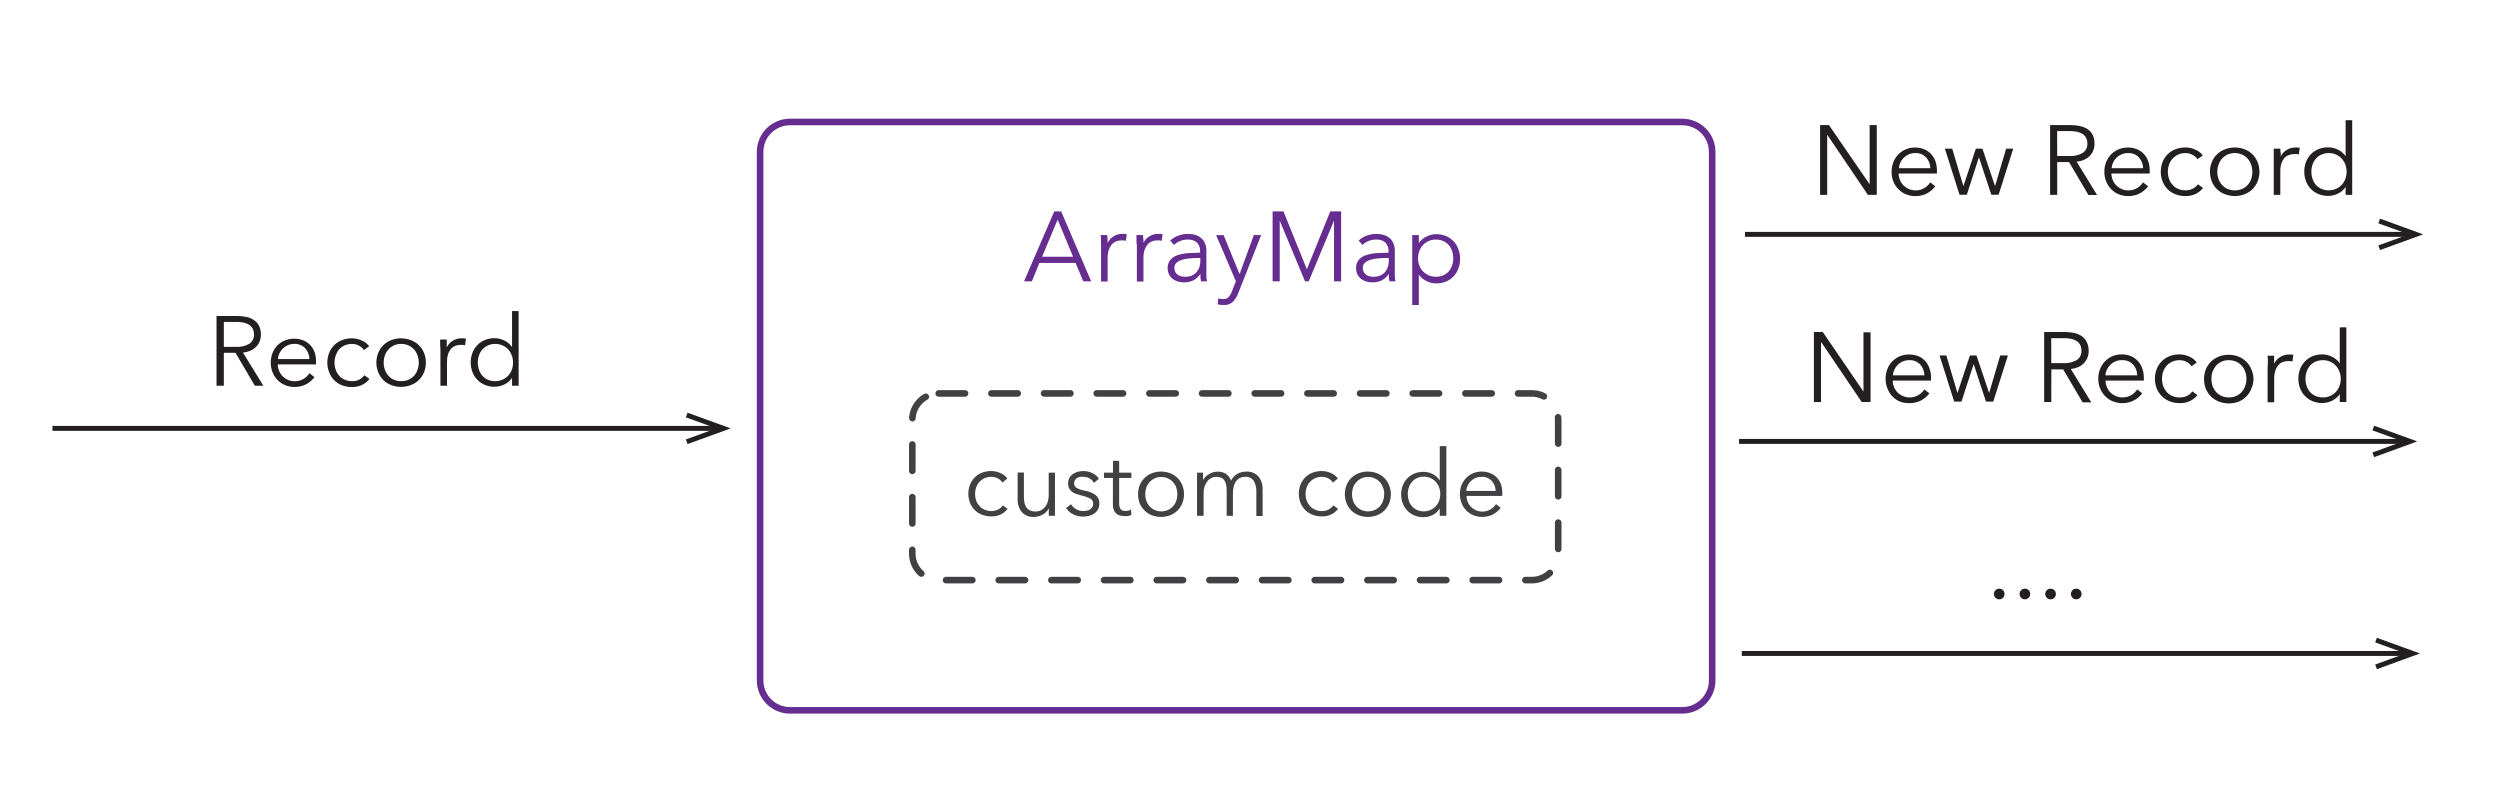
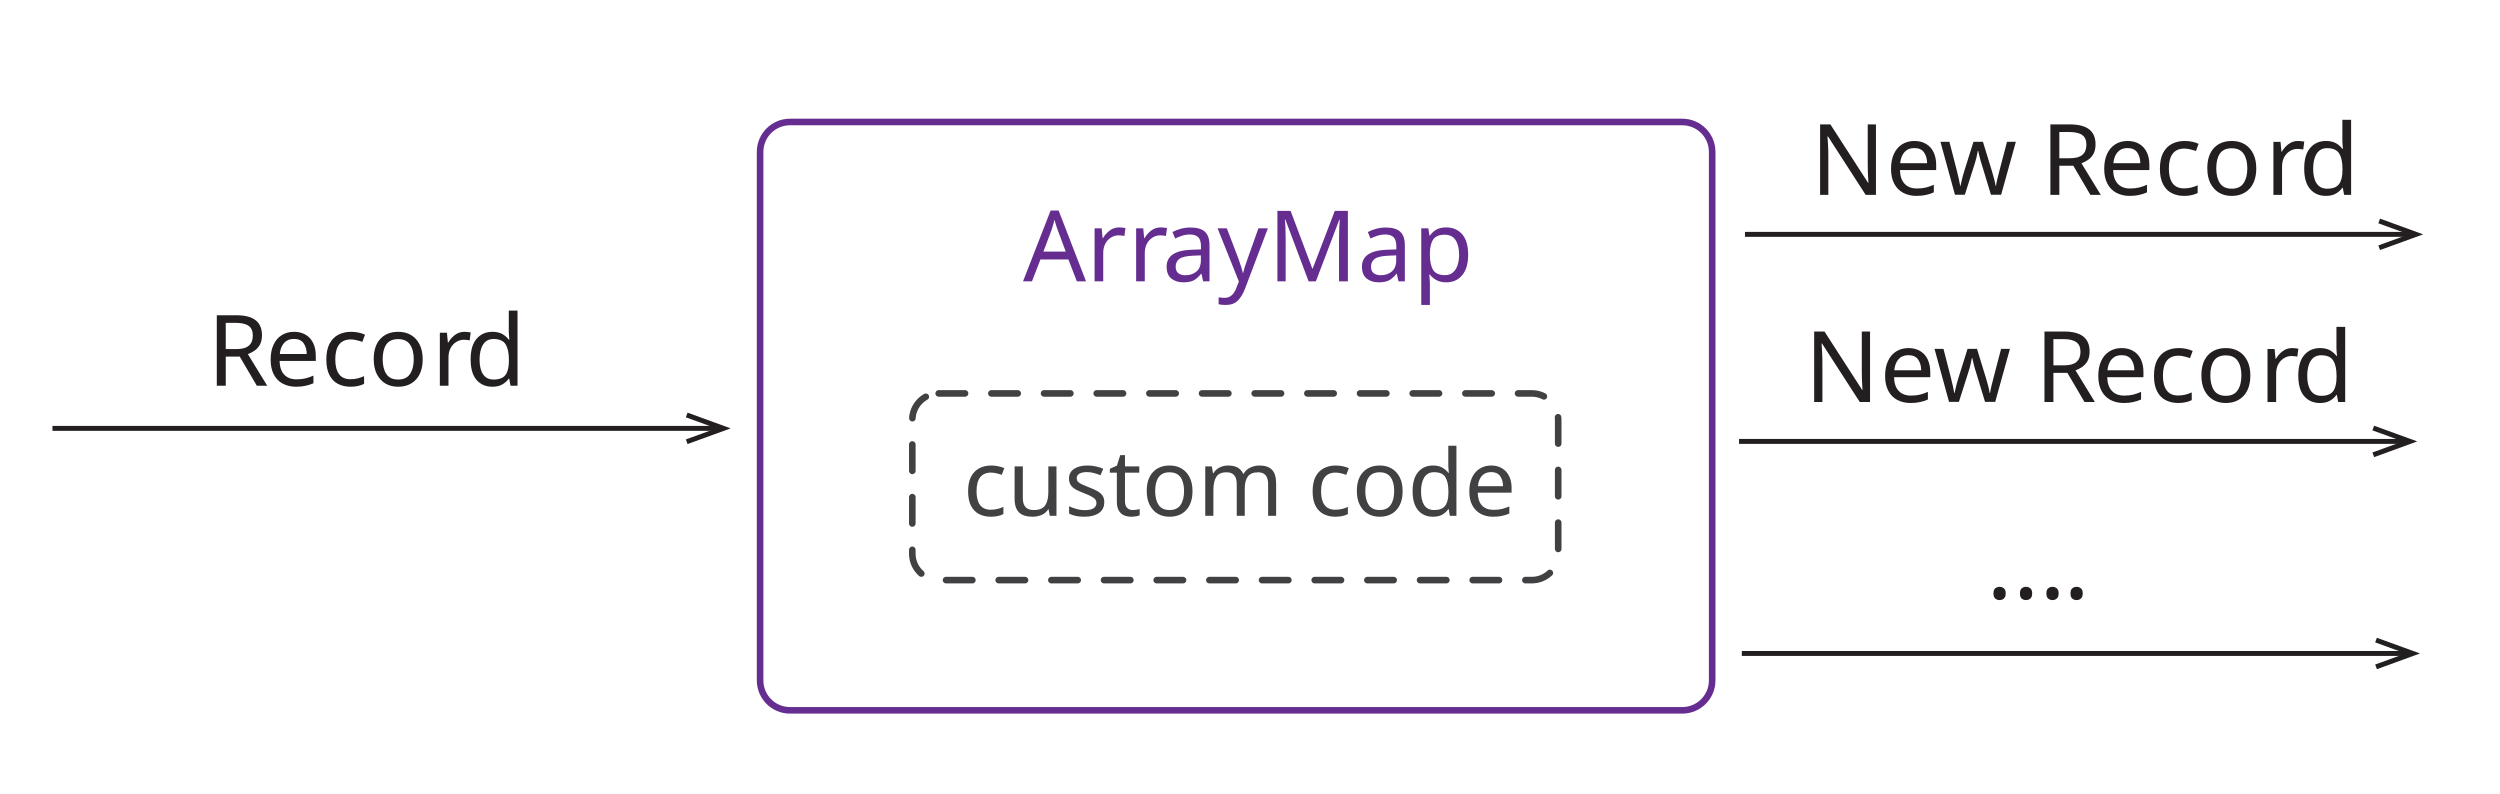
- <svg xmlns="http://www.w3.org/2000/svg" id="Layer_1" data-name="Layer 1" viewBox="0 0 379.75 120.5">
+ <svg xmlns="http://www.w3.org/2000/svg" id="Layer_1" viewBox="0 0 379.75 120.5">
  <defs>
-     <style>.cls-1,.cls-3,.cls-5{fill:none;}.cls-1{stroke:#231f20;stroke-miterlimit:10;stroke-width:0.75px;}.cls-2{fill:#231f20;}.cls-3{stroke:#662d91;}.cls-3,.cls-5{stroke-linecap:round;stroke-linejoin:round;}.cls-4{fill:#662d91;}.cls-5{stroke:#414042;stroke-dasharray:4 4;}.cls-6{fill:#414042;}</style>
+     <style>.cls-1{stroke:#662d91;}.cls-1,.cls-2,.cls-3{fill:none;}.cls-1,.cls-3{stroke-linecap:round;stroke-linejoin:round;}.cls-4{letter-spacing:-.03em;}.cls-5,.cls-6{fill:#231f20;}.cls-7{letter-spacing:-.02em;}.cls-8{letter-spacing:-.01em;}.cls-9{letter-spacing:-.01em;}.cls-2{stroke:#231f20;stroke-miterlimit:10;stroke-width:.75px;}.cls-10{letter-spacing:0em;}.cls-11{fill:#414042;font-size:14px;}.cls-11,.cls-6,.cls-12{font-family:AvenirNext-Regular, 'Avenir Next';}.cls-6,.cls-12{font-size:15px;}.cls-12{fill:#662d91;}.cls-3{stroke:#414042;stroke-dasharray:0 0 4 4;}</style>
  </defs>
-   <line class="cls-1" x1="265.06" y1="35.6" x2="365.96" y2="35.6" />
-   <polygon class="cls-2" points="361.53 37.98 361.27 37.28 365.89 35.6 361.27 33.92 361.53 33.21 368.08 35.6 361.53 37.98" />
-   <rect class="cls-3" x="115.46" y="18.53" width="144.62" height="89.37" rx="4.54" />
-   <path class="cls-4" d="M156.74,42.73h-1.19l4.59-10.62h1.05l4.56,10.62h-1.2l-1.17-2.79h-5.49ZM158.29,39H163l-2.34-5.64Z" />
-   <path class="cls-4" d="M167.24,36.52c0-.3,0-.57-.05-.81h1a5.76,5.76,0,0,1,.05.63c0,.23,0,.42,0,.57h0a2.32,2.32,0,0,1,.9-1,2.4,2.4,0,0,1,1.35-.39l.35,0,.32.06-.14,1-.29-.06a3.07,3.07,0,0,0-.42,0,2.13,2.13,0,0,0-.79.15,1.75,1.75,0,0,0-.65.47,2.71,2.71,0,0,0-.45.83,3.81,3.81,0,0,0-.17,1.2v3.59h-1V37.26C167.25,37.07,167.25,36.82,167.24,36.52Z" />
-   <path class="cls-4" d="M172.63,36.52c0-.3,0-.57,0-.81h1c0,.19,0,.4.05.63s0,.42,0,.57h0a2.29,2.29,0,0,1,.89-1,2.46,2.46,0,0,1,1.36-.39l.35,0,.32.06-.14,1-.3-.06a3,3,0,0,0-.42,0,2.12,2.12,0,0,0-.78.15,1.75,1.75,0,0,0-.65.47,2.71,2.71,0,0,0-.45.83,3.81,3.81,0,0,0-.17,1.2v3.59h-1V37.26C172.65,37.07,172.64,36.82,172.63,36.52Z" />
-   <path class="cls-4" d="M182.29,38.19a1.77,1.77,0,0,0-.48-1.36,2,2,0,0,0-1.39-.44,3,3,0,0,0-1.17.22,2.82,2.82,0,0,0-.92.6l-.57-.67a3.43,3.43,0,0,1,1.15-.72,4.32,4.32,0,0,1,1.61-.29,3.69,3.69,0,0,1,1.07.16,2.61,2.61,0,0,1,.87.47,2.15,2.15,0,0,1,.58.8,2.76,2.76,0,0,1,.21,1.12v3.08q0,.41,0,.84a5.8,5.8,0,0,0,.09.73h-.91c0-.17-.06-.35-.08-.55s0-.4,0-.59h0a3.05,3.05,0,0,1-1.08,1,3.32,3.32,0,0,1-1.47.3,3.51,3.51,0,0,1-.83-.11,2.54,2.54,0,0,1-.78-.37,2.06,2.06,0,0,1-.58-.66,1.91,1.91,0,0,1-.24-1,1.87,1.87,0,0,1,.42-1.29,2.45,2.45,0,0,1,1.1-.71,7,7,0,0,1,1.58-.3c.6,0,1.21-.07,1.85-.07Zm-.3,1q-.63,0-1.26.06a5,5,0,0,0-1.16.21,2.16,2.16,0,0,0-.85.45,1,1,0,0,0-.33.8,1.22,1.22,0,0,0,.15.63,1.07,1.07,0,0,0,.38.41,1.67,1.67,0,0,0,.53.23,3,3,0,0,0,.59.06,2.42,2.42,0,0,0,1-.18,2.19,2.19,0,0,0,.71-.51,2.33,2.33,0,0,0,.43-.75,2.58,2.58,0,0,0,.15-.88v-.53Z" />
-   <path class="cls-4" d="M188.29,41.64h0l2.17-5.93h1.11l-3.49,8.84a3.7,3.7,0,0,1-.81,1.3,1.9,1.9,0,0,1-1.4.48,4.53,4.53,0,0,1-.91-.09l.1-.93a2.36,2.36,0,0,0,.75.12,1,1,0,0,0,.82-.32,2.82,2.82,0,0,0,.53-.92l.57-1.47-3-7h1.14Z" />
-   <path class="cls-4" d="M198.51,40.9h0l3.56-8.79h1.65V42.73h-1.08V33.51h0l-3.84,9.22h-.57l-3.84-9.22h0v9.22h-1.08V32.11h1.65Z" />
-   <path class="cls-4" d="M210.91,38.19a1.77,1.77,0,0,0-.48-1.36,2,2,0,0,0-1.39-.44,3,3,0,0,0-1.17.22,2.67,2.67,0,0,0-.91.6l-.58-.67a3.43,3.43,0,0,1,1.15-.72,4.32,4.32,0,0,1,1.61-.29,3.69,3.69,0,0,1,1.07.16,2.61,2.61,0,0,1,.87.47,2.15,2.15,0,0,1,.58.8,2.76,2.76,0,0,1,.21,1.12v3.08q0,.41,0,.84a4.29,4.29,0,0,0,.1.73h-.92c0-.17-.06-.35-.08-.55s0-.4,0-.59h0a3.05,3.05,0,0,1-1.08,1,3.32,3.32,0,0,1-1.47.3,3.51,3.51,0,0,1-.83-.11,2.54,2.54,0,0,1-.78-.37,2.06,2.06,0,0,1-.58-.66,1.91,1.91,0,0,1-.24-1,1.87,1.87,0,0,1,.42-1.29,2.45,2.45,0,0,1,1.1-.71,7,7,0,0,1,1.58-.3c.6,0,1.21-.07,1.85-.07Zm-.3,1q-.63,0-1.26.06a5,5,0,0,0-1.16.21,2.16,2.16,0,0,0-.85.45,1,1,0,0,0-.33.8,1.22,1.22,0,0,0,.15.63,1.07,1.07,0,0,0,.38.41,1.67,1.67,0,0,0,.53.23,3,3,0,0,0,.59.06,2.42,2.42,0,0,0,1-.18,2.19,2.19,0,0,0,.71-.51,2.33,2.33,0,0,0,.43-.75,2.58,2.58,0,0,0,.15-.88v-.53Z" />
-   <path class="cls-4" d="M215.52,46.33h-1V35.71h1v1.22h0a2.74,2.74,0,0,1,1.17-1,3.25,3.25,0,0,1,1.47-.36,3.82,3.82,0,0,1,1.5.29,3.37,3.37,0,0,1,1.87,2,3.85,3.85,0,0,1,.26,1.45,3.9,3.9,0,0,1-.26,1.46,3.37,3.37,0,0,1-1.87,2,3.82,3.82,0,0,1-1.5.28,3.24,3.24,0,0,1-1.47-.35,2.8,2.8,0,0,1-1.17-1h0Zm5.23-7.11a3.34,3.34,0,0,0-.18-1.1,2.84,2.84,0,0,0-.51-.9,2.6,2.6,0,0,0-.84-.61,2.67,2.67,0,0,0-1.12-.22,2.58,2.58,0,0,0-1.08.22,2.47,2.47,0,0,0-.86.6,2.74,2.74,0,0,0-.56.9,3.08,3.08,0,0,0-.2,1.11,3.14,3.14,0,0,0,.2,1.12,2.7,2.7,0,0,0,.56.89,2.77,2.77,0,0,0,.86.6,2.74,2.74,0,0,0,1.08.21,2.83,2.83,0,0,0,1.12-.21,2.57,2.57,0,0,0,.84-.6,2.84,2.84,0,0,0,.51-.9A3.4,3.4,0,0,0,220.75,39.22Z" />
-   <rect class="cls-5" x="138.58" y="59.76" width="98.11" height="28.36" rx="4.01" />
-   <path class="cls-6" d="M152.27,73.3a1.84,1.84,0,0,0-.69-.63,2.1,2.1,0,0,0-1-.24,2.59,2.59,0,0,0-1,.2,2.41,2.41,0,0,0-.8.56,2.53,2.53,0,0,0-.5.84,3,3,0,0,0-.17,1,2.91,2.91,0,0,0,.17,1,2.39,2.39,0,0,0,.5.83,2.11,2.11,0,0,0,.78.56,2.48,2.48,0,0,0,1,.21,2.16,2.16,0,0,0,1.06-.24,2.28,2.28,0,0,0,.72-.62l.71.53a3,3,0,0,1-1,.83,3.15,3.15,0,0,1-1.46.31,3.85,3.85,0,0,1-1.44-.26,3.09,3.09,0,0,1-1.1-.72,3.21,3.21,0,0,1-.71-1.09,3.91,3.91,0,0,1,0-2.75,3.21,3.21,0,0,1,.71-1.09,3.09,3.09,0,0,1,1.1-.72,3.85,3.85,0,0,1,1.44-.26,3.4,3.4,0,0,1,1.33.29,2.58,2.58,0,0,1,1.1.84Z" />
-   <path class="cls-6" d="M159.31,78.35c0-.18,0-.37,0-.59s0-.39,0-.53h0a2.2,2.2,0,0,1-.91.93,2.63,2.63,0,0,1-1.33.36,2.33,2.33,0,0,1-1.87-.74,3,3,0,0,1-.62-2v-4h.95v3.62a5.32,5.32,0,0,0,.08.94,2,2,0,0,0,.29.72,1.4,1.4,0,0,0,.55.47,2,2,0,0,0,.86.17,1.87,1.87,0,0,0,.73-.15,1.93,1.93,0,0,0,.64-.47,2.29,2.29,0,0,0,.45-.8,3.51,3.51,0,0,0,.17-1.14V71.8h.95v5.11c0,.18,0,.4,0,.68s0,.54,0,.76Z" />
-   <path class="cls-6" d="M166.17,73.35a1.66,1.66,0,0,0-.63-.66,1.89,1.89,0,0,0-1-.26,2.83,2.83,0,0,0-.5,0,1.3,1.3,0,0,0-.45.19,1,1,0,0,0-.31.32.85.85,0,0,0-.12.46.79.79,0,0,0,.38.71,3.58,3.58,0,0,0,1.19.41,4,4,0,0,1,1.71.69,1.52,1.52,0,0,1,.55,1.23,1.78,1.78,0,0,1-.78,1.57,2.17,2.17,0,0,1-.79.35,3.87,3.87,0,0,1-.89.11,3.42,3.42,0,0,1-1.44-.31,2.63,2.63,0,0,1-1.15-1l.76-.56a1.92,1.92,0,0,0,.74.73,2,2,0,0,0,1.08.3,2.72,2.72,0,0,0,.58-.06,1.27,1.27,0,0,0,.49-.2,1,1,0,0,0,.34-.35,1.13,1.13,0,0,0,.13-.54.83.83,0,0,0-.5-.78,6.64,6.64,0,0,0-1.44-.48l-.62-.18a2.31,2.31,0,0,1-.61-.3,1.64,1.64,0,0,1-.46-.52,1.49,1.49,0,0,1-.18-.77,1.79,1.79,0,0,1,.19-.86,1.73,1.73,0,0,1,.53-.58,2.35,2.35,0,0,1,.75-.35,3.58,3.58,0,0,1,.87-.11,2.94,2.94,0,0,1,1.32.31,2.07,2.07,0,0,1,1,.87Z" />
-   <path class="cls-6" d="M171.86,72.6H170v3.82a2.06,2.06,0,0,0,.07.6.87.87,0,0,0,.2.37.68.68,0,0,0,.32.18,1.23,1.23,0,0,0,.39.05,2,2,0,0,0,.41-.05,1.84,1.84,0,0,0,.41-.16l.05.83a4.61,4.61,0,0,1-.53.15,3.65,3.65,0,0,1-.59,0,2.2,2.2,0,0,1-.56-.07,1.33,1.33,0,0,1-.55-.26,1.48,1.48,0,0,1-.41-.53,2.05,2.05,0,0,1-.16-.89V72.6H167.7v-.8h1.36V70H170V71.8h1.85Z" />
-   <path class="cls-6" d="M179.85,75.07a3.65,3.65,0,0,1-.26,1.38,3.24,3.24,0,0,1-.72,1.09,3.28,3.28,0,0,1-1.1.72,3.86,3.86,0,0,1-1.42.26,3.79,3.79,0,0,1-1.4-.26,3.09,3.09,0,0,1-1.1-.72,3.42,3.42,0,0,1-.73-1.09,3.91,3.91,0,0,1,0-2.75,3.42,3.42,0,0,1,.73-1.09,3.09,3.09,0,0,1,1.1-.72,3.79,3.79,0,0,1,1.4-.26,3.86,3.86,0,0,1,1.42.26,3.28,3.28,0,0,1,1.1.72,3.24,3.24,0,0,1,.72,1.09A3.63,3.63,0,0,1,179.85,75.07Zm-1,0a3.12,3.12,0,0,0-.17-1,2.43,2.43,0,0,0-1.28-1.41,2.51,2.51,0,0,0-1-.21,2.43,2.43,0,0,0-1,.21,2.46,2.46,0,0,0-.78.57,2.33,2.33,0,0,0-.49.84,3,3,0,0,0,0,2,2.33,2.33,0,0,0,.49.84,2.29,2.29,0,0,0,.78.56,2.43,2.43,0,0,0,1,.21,2.51,2.51,0,0,0,1-.21,2.19,2.19,0,0,0,.78-.56,2.35,2.35,0,0,0,.5-.84A3.13,3.13,0,0,0,178.84,75.07Z" />
-   <path class="cls-6" d="M183.69,72a2.42,2.42,0,0,1,1.3-.36,2.64,2.64,0,0,1,.55.06,1.74,1.74,0,0,1,.56.21,2.24,2.24,0,0,1,.51.43A2.5,2.5,0,0,1,187,73a2.5,2.5,0,0,1,.92-1,2.58,2.58,0,0,1,1.38-.36,2.33,2.33,0,0,1,1.87.74,3,3,0,0,1,.62,2v4h-.95V74.72a3.21,3.21,0,0,0-.38-1.66,1.42,1.42,0,0,0-1.31-.63,1.71,1.71,0,0,0-.88.21,1.58,1.58,0,0,0-.57.55,2.46,2.46,0,0,0-.32.78,4.41,4.41,0,0,0-.1.89v3.49h-.95V74.53a4.65,4.65,0,0,0-.07-.87A1.78,1.78,0,0,0,186,73a1.06,1.06,0,0,0-.49-.42,1.75,1.75,0,0,0-.78-.15,1.71,1.71,0,0,0-.68.15,1.82,1.82,0,0,0-.61.47,2.46,2.46,0,0,0-.45.8,3.52,3.52,0,0,0-.16,1.14v3.36h-1V73.24c0-.18,0-.41,0-.69s0-.53,0-.75h.91c0,.18,0,.37,0,.59s0,.39,0,.53h0A2.32,2.32,0,0,1,183.69,72Z" />
-   <path class="cls-6" d="M202.47,73.3a1.76,1.76,0,0,0-.69-.63,2.07,2.07,0,0,0-1-.24,2.63,2.63,0,0,0-1,.2,2.36,2.36,0,0,0-.79.56,2.56,2.56,0,0,0-.51.84,3.19,3.19,0,0,0-.17,1,3.15,3.15,0,0,0,.17,1,2.56,2.56,0,0,0,.5.83,2.29,2.29,0,0,0,.78.56,2.51,2.51,0,0,0,1,.21,2.13,2.13,0,0,0,1.06-.24,2.28,2.28,0,0,0,.72-.62l.71.53a3,3,0,0,1-1,.83,3.12,3.12,0,0,1-1.46.31,3.89,3.89,0,0,1-1.44-.26,3.09,3.09,0,0,1-1.1-.72,3.37,3.37,0,0,1-.71-1.09,3.91,3.91,0,0,1,0-2.75,3.37,3.37,0,0,1,.71-1.09,3.09,3.09,0,0,1,1.1-.72,3.89,3.89,0,0,1,1.44-.26,3.48,3.48,0,0,1,1.34.29,2.64,2.64,0,0,1,1.1.84Z" />
-   <path class="cls-6" d="M211.27,75.07a3.65,3.65,0,0,1-.26,1.38,3.57,3.57,0,0,1-.72,1.09,3.23,3.23,0,0,1-1.11.72,3.8,3.8,0,0,1-1.41.26,3.75,3.75,0,0,1-1.4-.26,3.22,3.22,0,0,1-1.83-1.81,3.77,3.77,0,0,1,0-2.75,3.22,3.22,0,0,1,1.83-1.81,3.75,3.75,0,0,1,1.4-.26,3.8,3.8,0,0,1,1.41.26,3.23,3.23,0,0,1,1.11.72A3.57,3.57,0,0,1,211,73.7,3.63,3.63,0,0,1,211.27,75.07Zm-1,0a2.88,2.88,0,0,0-.18-1,2.33,2.33,0,0,0-.49-.84,2.39,2.39,0,0,0-.79-.57,2.46,2.46,0,0,0-1-.21,2.4,2.4,0,0,0-1,.21,2.35,2.35,0,0,0-.78.57,2.5,2.5,0,0,0-.5.84,3.18,3.18,0,0,0,0,2,2.5,2.5,0,0,0,.5.84,2.19,2.19,0,0,0,.78.56,2.4,2.4,0,0,0,1,.21,2.46,2.46,0,0,0,1-.21,2.23,2.23,0,0,0,.79-.56,2.33,2.33,0,0,0,.49-.84A2.9,2.9,0,0,0,210.26,75.07Z" />
-   <path class="cls-6" d="M218.7,77.24a2.73,2.73,0,0,1-1.09,1,3.25,3.25,0,0,1-1.39.32,3.48,3.48,0,0,1-1.39-.27,3,3,0,0,1-1.06-.73,3.07,3.07,0,0,1-.69-1.09,3.8,3.8,0,0,1,0-2.71,3.21,3.21,0,0,1,.69-1.1,3.06,3.06,0,0,1,1.06-.72,3.48,3.48,0,0,1,1.39-.27,3.12,3.12,0,0,1,1.39.33,2.68,2.68,0,0,1,1.09,1h0V67.77h1V78.35h-1V77.24Zm-4.86-2.17a3.13,3.13,0,0,0,.17,1,2.31,2.31,0,0,0,.48.84,2.11,2.11,0,0,0,.78.56,2.52,2.52,0,0,0,1,.21,2.44,2.44,0,0,0,1-.21,2.48,2.48,0,0,0,.8-.55,2.44,2.44,0,0,0,.52-.83,3,3,0,0,0,0-2.09,2.58,2.58,0,0,0-.52-.84,2.51,2.51,0,0,0-.8-.56,2.6,2.6,0,0,0-1-.2,2.52,2.52,0,0,0-1,.21,2.25,2.25,0,0,0-.78.57,2.31,2.31,0,0,0-.48.84A3.12,3.12,0,0,0,213.84,75.07Z" />
-   <path class="cls-6" d="M228.19,74.88v.21a2.09,2.09,0,0,1,0,.24h-5.43a2.61,2.61,0,0,0,.19.92,2.31,2.31,0,0,0,.51.76,2.49,2.49,0,0,0,.75.51,2.43,2.43,0,0,0,.94.19,2.34,2.34,0,0,0,1.28-.35,2.59,2.59,0,0,0,.82-.79l.71.56a3.55,3.55,0,0,1-1.29,1.07,3.7,3.7,0,0,1-1.52.32,3.57,3.57,0,0,1-1.35-.26,3.06,3.06,0,0,1-1.07-.72,3.37,3.37,0,0,1-.71-1.09,3.65,3.65,0,0,1-.26-1.38A3.83,3.83,0,0,1,222,73.7a3.52,3.52,0,0,1,.7-1.09,3.17,3.17,0,0,1,1.05-.72,3.53,3.53,0,0,1,2.66,0,2.73,2.73,0,0,1,1,.7,2.94,2.94,0,0,1,.6,1A4,4,0,0,1,228.19,74.88Zm-1-.31a2.34,2.34,0,0,0-.6-1.53,2,2,0,0,0-1.57-.61,2.39,2.39,0,0,0-.89.17,2.47,2.47,0,0,0-.71.48,2.23,2.23,0,0,0-.49.69,2.21,2.21,0,0,0-.21.8Z" />
-   <path class="cls-2" d="M284,28h0V19h1.08V29.6h-1.35l-6.18-9.14h0V29.6h-1.08V19h1.35Z" />
-   <path class="cls-2" d="M294.22,25.88v.22a2.46,2.46,0,0,1,0,.26h-5.82a2.74,2.74,0,0,0,.21,1,2.5,2.5,0,0,0,.54.81,2.7,2.7,0,0,0,.81.55,2.6,2.6,0,0,0,1,.2,2.46,2.46,0,0,0,1.37-.37,2.66,2.66,0,0,0,.88-.85l.76.6a3.83,3.83,0,0,1-1.38,1.14,3.91,3.91,0,0,1-1.63.35,3.67,3.67,0,0,1-1.45-.28,3.28,3.28,0,0,1-1.15-.77,3.75,3.75,0,0,1-.76-1.17,4.14,4.14,0,0,1,0-2.94,3.56,3.56,0,0,1,.75-1.17,3.35,3.35,0,0,1,1.12-.77,3.43,3.43,0,0,1,1.4-.28,3.47,3.47,0,0,1,1.45.28,2.88,2.88,0,0,1,1.05.75,3.25,3.25,0,0,1,.64,1.1A4.24,4.24,0,0,1,294.22,25.88Zm-1-.33a2.49,2.49,0,0,0-.64-1.64,2.13,2.13,0,0,0-1.68-.66,2.48,2.48,0,0,0-.95.19,2.67,2.67,0,0,0-.76.51,2.57,2.57,0,0,0-.53.74,2.33,2.33,0,0,0-.22.86Z" />
-   <path class="cls-2" d="M296.54,22.58l1.7,5.7h0l1.89-5.7h1l1.92,5.7h0l1.68-5.7h1.08l-2.22,7h-1.11l-1.88-5.69h0l-1.84,5.69h-1.11l-2.22-7Z" />
-   <path class="cls-2" d="M312.49,29.6h-1.08V19h3.12a6.5,6.5,0,0,1,1.44.15,3.2,3.2,0,0,1,1.16.49,2.29,2.29,0,0,1,.76.87,2.93,2.93,0,0,1,.27,1.32,2.65,2.65,0,0,1-.21,1.07,2.56,2.56,0,0,1-.57.83,2.67,2.67,0,0,1-.86.56,3.72,3.72,0,0,1-1.08.27l3.11,5.06h-1.32l-2.94-5h-1.8Zm0-5.9h1.87a3.56,3.56,0,0,0,2-.47,1.59,1.59,0,0,0,.71-1.42,1.82,1.82,0,0,0-.2-.88,1.61,1.61,0,0,0-.54-.59,2.46,2.46,0,0,0-.84-.33,5.25,5.25,0,0,0-1.09-.1h-1.92Z" />
-   <path class="cls-2" d="M326.54,25.88v.22a2.35,2.35,0,0,1,0,.26h-5.82a2.74,2.74,0,0,0,.21,1,2.5,2.5,0,0,0,.54.81,2.7,2.7,0,0,0,.81.55,2.55,2.55,0,0,0,1,.2,2.44,2.44,0,0,0,1.37-.37,2.66,2.66,0,0,0,.88-.85l.77.6a3.85,3.85,0,0,1-1.39,1.14,3.91,3.91,0,0,1-1.63.35,3.67,3.67,0,0,1-1.45-.28,3.33,3.33,0,0,1-1.14-.77,3.58,3.58,0,0,1-.76-1.17,3.74,3.74,0,0,1-.28-1.47,3.92,3.92,0,0,1,.27-1.47,3.56,3.56,0,0,1,.75-1.17,3.51,3.51,0,0,1,2.52-1.05,3.52,3.52,0,0,1,1.46.28,2.88,2.88,0,0,1,1.05.75,3.07,3.07,0,0,1,.63,1.1A4,4,0,0,1,326.54,25.88Zm-1-.33a2.54,2.54,0,0,0-.64-1.64,2.16,2.16,0,0,0-1.69-.66,2.43,2.43,0,0,0-.94.19,2.72,2.72,0,0,0-.77.51,2.54,2.54,0,0,0-.52.74,2.34,2.34,0,0,0-.23.86Z" />
-   <path class="cls-2" d="M333.79,24.18a1.87,1.87,0,0,0-.75-.66,2.11,2.11,0,0,0-1.05-.27,2.82,2.82,0,0,0-1.11.22,2.61,2.61,0,0,0-.85.6,2.58,2.58,0,0,0-.54.9,3.18,3.18,0,0,0-.19,1.12,3.08,3.08,0,0,0,.19,1.11,2.57,2.57,0,0,0,.53.89,2.31,2.31,0,0,0,.84.6,2.65,2.65,0,0,0,1.11.22,2.28,2.28,0,0,0,1.91-.92l.76.57a3.4,3.4,0,0,1-1.1.89,3.46,3.46,0,0,1-1.57.33,4,4,0,0,1-1.54-.28,3.31,3.31,0,0,1-1.18-.77,3.43,3.43,0,0,1-.76-1.17,4.14,4.14,0,0,1,0-2.94,3.43,3.43,0,0,1,.76-1.17,3.31,3.31,0,0,1,1.18-.77A4,4,0,0,1,332,22.4a3.55,3.55,0,0,1,1.43.31,2.73,2.73,0,0,1,1.18.9Z" />
-   <path class="cls-2" d="M343.21,26.09a3.93,3.93,0,0,1-.28,1.47,3.61,3.61,0,0,1-.77,1.17,3.44,3.44,0,0,1-1.19.77,4.18,4.18,0,0,1-3,0,3.42,3.42,0,0,1-2-1.94,4,4,0,0,1,0-2.94,3.42,3.42,0,0,1,2-1.94,4.18,4.18,0,0,1,3,0,3.44,3.44,0,0,1,1.19.77,3.61,3.61,0,0,1,.77,1.17A3.93,3.93,0,0,1,343.21,26.09Zm-1.08,0a3.3,3.3,0,0,0-.19-1.1,2.68,2.68,0,0,0-.53-.9,2.46,2.46,0,0,0-.84-.61,2.79,2.79,0,0,0-2.22,0A2.58,2.58,0,0,0,337,25a3.28,3.28,0,0,0,0,2.2,2.52,2.52,0,0,0,.53.9,2.36,2.36,0,0,0,.83.6,2.91,2.91,0,0,0,2.22,0,2.31,2.31,0,0,0,.84-.6,2.68,2.68,0,0,0,.53-.9A3.3,3.3,0,0,0,342.13,26.09Z" />
-   <path class="cls-2" d="M345.38,23.39c0-.3,0-.57,0-.81h1c0,.19,0,.4.05.63s0,.42,0,.57h0a2.47,2.47,0,0,1,.9-1,2.5,2.5,0,0,1,1.35-.38H349a1.91,1.91,0,0,1,.33.06l-.14,1-.3-.06a3,3,0,0,0-.42,0,2.08,2.08,0,0,0-.78.15A1.67,1.67,0,0,0,347,24a2.39,2.39,0,0,0-.45.82,3.64,3.64,0,0,0-.17,1.21V29.6h-1V24.12C345.4,23.93,345.39,23.69,345.38,23.39Z" />
-   <path class="cls-2" d="M356.3,28.41a2.88,2.88,0,0,1-1.17,1,3.38,3.38,0,0,1-1.48.35,3.82,3.82,0,0,1-1.5-.29,3.37,3.37,0,0,1-1.87-1.95,3.85,3.85,0,0,1-.26-1.45,3.9,3.9,0,0,1,.26-1.46,3.37,3.37,0,0,1,1.87-1.95,3.82,3.82,0,0,1,1.5-.28,3.38,3.38,0,0,1,1.48.35,2.93,2.93,0,0,1,1.17,1h0V18.26h1V29.6h-1V28.41Zm-5.2-2.32a3.3,3.3,0,0,0,.18,1.1,2.64,2.64,0,0,0,.51.9,2.31,2.31,0,0,0,.84.6,2.67,2.67,0,0,0,1.12.22,2.7,2.7,0,0,0,1.94-.81,2.8,2.8,0,0,0,.56-.89,3.24,3.24,0,0,0,0-2.24,3,3,0,0,0-.56-.9,2.77,2.77,0,0,0-.86-.6,2.74,2.74,0,0,0-1.08-.22,2.67,2.67,0,0,0-1.12.23,2.46,2.46,0,0,0-.84.61,2.64,2.64,0,0,0-.51.9A3.3,3.3,0,0,0,351.1,26.09Z" />
-   <line class="cls-1" x1="7.97" y1="65.07" x2="108.87" y2="65.07" />
-   <polygon class="cls-2" points="104.44 67.45 104.18 66.75 108.8 65.07 104.18 63.39 104.44 62.69 110.99 65.07 104.44 67.45" />
-   <path class="cls-2" d="M34,58.59H32.89V48H36a6.65,6.65,0,0,1,1.45.15,3.15,3.15,0,0,1,1.15.49,2.21,2.21,0,0,1,.76.87,2.93,2.93,0,0,1,.27,1.32,2.65,2.65,0,0,1-.21,1.07,2.56,2.56,0,0,1-.57.83,2.67,2.67,0,0,1-.86.56,3.72,3.72,0,0,1-1.08.27L40,58.59H38.71l-2.94-5H34Zm0-5.9h1.87a3.56,3.56,0,0,0,2-.47,1.59,1.59,0,0,0,.71-1.42,1.82,1.82,0,0,0-.2-.88,1.61,1.61,0,0,0-.54-.59A2.46,2.46,0,0,0,37,49a5.25,5.25,0,0,0-1.09-.1H34Z" />
-   <path class="cls-2" d="M48,54.87v.22a2.35,2.35,0,0,1,0,.26H42.19a2.74,2.74,0,0,0,.21,1,2.5,2.5,0,0,0,.54.81,2.7,2.7,0,0,0,.81.55,2.55,2.55,0,0,0,1,.2,2.5,2.5,0,0,0,1.38-.37,2.72,2.72,0,0,0,.87-.85l.77.6a3.77,3.77,0,0,1-1.39,1.14,3.88,3.88,0,0,1-1.63.35,3.59,3.59,0,0,1-1.44-.28,3.28,3.28,0,0,1-1.15-.77,3.75,3.75,0,0,1-.76-1.17,4.07,4.07,0,0,1,0-2.94,3.56,3.56,0,0,1,.75-1.17,3.51,3.51,0,0,1,2.52-1,3.52,3.52,0,0,1,1.46.28,2.88,2.88,0,0,1,1.05.75,3.25,3.25,0,0,1,.64,1.1A4.24,4.24,0,0,1,48,54.87Zm-1-.33a2.49,2.49,0,0,0-.64-1.64,2.15,2.15,0,0,0-1.69-.66,2.43,2.43,0,0,0-.94.19,2.72,2.72,0,0,0-.77.51,2.54,2.54,0,0,0-.52.74,2.34,2.34,0,0,0-.23.86Z" />
-   <path class="cls-2" d="M55.27,53.17a1.91,1.91,0,0,0-.74-.66,2.17,2.17,0,0,0-1.06-.27,2.82,2.82,0,0,0-1.11.22,2.73,2.73,0,0,0-.85.6A2.92,2.92,0,0,0,51,54a3.42,3.42,0,0,0-.19,1.12A3.31,3.31,0,0,0,51,56.19a2.73,2.73,0,0,0,.53.89,2.35,2.35,0,0,0,.85.6,2.57,2.57,0,0,0,1.1.22A2.24,2.24,0,0,0,55.36,57l.76.57a3.3,3.3,0,0,1-1.1.89,3.44,3.44,0,0,1-1.57.33,4,4,0,0,1-1.54-.28A3.34,3.34,0,0,1,50,56.55a4,4,0,0,1,0-2.94,3.34,3.34,0,0,1,1.93-1.94,4,4,0,0,1,1.54-.28,3.63,3.63,0,0,1,1.44.31,2.7,2.7,0,0,1,1.17.9Z" />
-   <path class="cls-2" d="M64.69,55.08a3.74,3.74,0,0,1-.28,1.47,3.42,3.42,0,0,1-2,1.94,4.18,4.18,0,0,1-3,0,3.44,3.44,0,0,1-1.19-.77,3.61,3.61,0,0,1-.77-1.17,4,4,0,0,1,0-2.94,3.61,3.61,0,0,1,.77-1.17,3.44,3.44,0,0,1,1.19-.77,4.18,4.18,0,0,1,3,0,3.42,3.42,0,0,1,2,1.94A3.74,3.74,0,0,1,64.69,55.08Zm-1.08,0a3.07,3.07,0,0,0-.19-1.1,2.52,2.52,0,0,0-.53-.9,2.46,2.46,0,0,0-.84-.61,2.65,2.65,0,0,0-1.11-.23,2.57,2.57,0,0,0-1.1.23,2.46,2.46,0,0,0-.84.61,2.68,2.68,0,0,0-.53.9,3.28,3.28,0,0,0,0,2.2,2.68,2.68,0,0,0,.53.9,2.31,2.31,0,0,0,.84.6,2.57,2.57,0,0,0,1.1.22,2.65,2.65,0,0,0,1.11-.22,2.31,2.31,0,0,0,.84-.6,2.52,2.52,0,0,0,.53-.9A3.07,3.07,0,0,0,63.61,55.08Z" />
-   <path class="cls-2" d="M66.86,52.38c0-.3,0-.57,0-.81h1c0,.19,0,.4,0,.63s0,.42,0,.57h0a2.38,2.38,0,0,1,.89-1,2.51,2.51,0,0,1,1.36-.38h.35l.32.06-.14,1-.3-.06a3,3,0,0,0-.42,0,2.08,2.08,0,0,0-.78.15,1.75,1.75,0,0,0-.65.47,2.65,2.65,0,0,0-.45.82A3.92,3.92,0,0,0,67.9,55v3.59h-1V53.11C66.88,52.92,66.87,52.68,66.86,52.38Z" />
-   <path class="cls-2" d="M77.78,57.4a2.88,2.88,0,0,1-1.17,1,3.38,3.38,0,0,1-1.48.35,3.74,3.74,0,0,1-1.49-.29,3.3,3.3,0,0,1-1.14-.78,3.53,3.53,0,0,1-.74-1.17,4.06,4.06,0,0,1-.26-1.45,4.11,4.11,0,0,1,.26-1.46,3.53,3.53,0,0,1,.74-1.17,3.3,3.3,0,0,1,1.14-.78,3.73,3.73,0,0,1,1.49-.28,3.38,3.38,0,0,1,1.48.35,2.93,2.93,0,0,1,1.17,1h0V47.25h1V58.59h-1V57.4Zm-5.2-2.32a3.3,3.3,0,0,0,.18,1.1,2.5,2.5,0,0,0,.52.9,2.19,2.19,0,0,0,.83.6,2.67,2.67,0,0,0,1.12.22,2.7,2.7,0,0,0,1.94-.81,2.64,2.64,0,0,0,.56-.89,3.24,3.24,0,0,0,0-2.24,2.62,2.62,0,0,0-1.42-1.5,2.74,2.74,0,0,0-1.08-.22,2.67,2.67,0,0,0-1.12.23,2.33,2.33,0,0,0-.83.61,2.5,2.5,0,0,0-.52.9A3.3,3.3,0,0,0,72.58,55.08Z" />
-   <line class="cls-1" x1="264.16" y1="67.05" x2="365.06" y2="67.05" />
-   <polygon class="cls-2" points="360.63 69.44 360.37 68.73 364.99 67.05 360.37 65.37 360.63 64.67 367.18 67.05 360.63 69.44" />
-   <path class="cls-2" d="M283.06,59.48h0v-9h1.08V61.06h-1.35l-6.18-9.14h0v9.14h-1.08V50.43h1.35Z" />
-   <path class="cls-2" d="M293.32,57.33v.23a2.18,2.18,0,0,1,0,.25h-5.82a2.79,2.79,0,0,0,.21,1,2.48,2.48,0,0,0,1.35,1.35,2.39,2.39,0,0,0,1,.21,2.53,2.53,0,0,0,1.37-.37,2.76,2.76,0,0,0,.88-.85l.77.6a3.85,3.85,0,0,1-1.39,1.14,3.91,3.91,0,0,1-1.63.35A3.86,3.86,0,0,1,288.6,61a3.36,3.36,0,0,1-1.14-.78A3.54,3.54,0,0,1,286.7,59a3.77,3.77,0,0,1-.28-1.47,3.92,3.92,0,0,1,.27-1.47,3.46,3.46,0,0,1,.75-1.17A3.47,3.47,0,0,1,290,53.85a3.69,3.69,0,0,1,1.46.28A3,3,0,0,1,293.1,56,3.92,3.92,0,0,1,293.32,57.33Zm-1-.32a2.59,2.59,0,0,0-.64-1.65,2.19,2.19,0,0,0-1.69-.65,2.26,2.26,0,0,0-.94.19,2.35,2.35,0,0,0-.77.51,2.5,2.5,0,0,0-.52.73,2.39,2.39,0,0,0-.23.87Z" />
-   <path class="cls-2" d="M295.65,54l1.69,5.7h0l1.89-5.7h1l1.92,5.7h0l1.68-5.7H305l-2.22,7h-1.11l-1.87-5.69h0l-1.85,5.69h-1.11l-2.22-7Z" />
-   <path class="cls-2" d="M311.59,61.06h-1.08V50.43h3.12a7.33,7.33,0,0,1,1.45.15,3.33,3.33,0,0,1,1.15.49A2.31,2.31,0,0,1,317,52a2.93,2.93,0,0,1,.27,1.32,2.57,2.57,0,0,1-.21,1.06,2.6,2.6,0,0,1-.57.84,2.79,2.79,0,0,1-.85.56,3.72,3.72,0,0,1-1.08.27l3.1,5.06h-1.32l-2.94-5h-1.8Zm0-5.9h1.88a3.64,3.64,0,0,0,2-.47,1.6,1.6,0,0,0,.7-1.42,1.79,1.79,0,0,0-.19-.88,1.54,1.54,0,0,0-.54-.59,2.46,2.46,0,0,0-.84-.33,5.35,5.35,0,0,0-1.1-.1h-1.92Z" />
-   <path class="cls-2" d="M325.65,57.33v.23a2.29,2.29,0,0,1,0,.25h-5.82a2.79,2.79,0,0,0,.21,1,2.48,2.48,0,0,0,1.35,1.35,2.42,2.42,0,0,0,1,.21,2.56,2.56,0,0,0,1.38-.37,2.83,2.83,0,0,0,.87-.85l.77.6A3.77,3.77,0,0,1,324,60.89a3.91,3.91,0,0,1-3.07.07,3.3,3.3,0,0,1-1.15-.78A3.71,3.71,0,0,1,319,59a4,4,0,0,1-.27-1.47,3.73,3.73,0,0,1,.27-1.47,3.46,3.46,0,0,1,.75-1.17,3.42,3.42,0,0,1,1.12-.78,3.61,3.61,0,0,1,1.4-.28,3.68,3.68,0,0,1,1.45.28,3.13,3.13,0,0,1,1.05.75,3.3,3.3,0,0,1,.64,1.11A4.18,4.18,0,0,1,325.65,57.33Zm-1-.32a2.54,2.54,0,0,0-.64-1.65,2.17,2.17,0,0,0-1.68-.65,2.3,2.3,0,0,0-1,.19,2.21,2.21,0,0,0-.76.51,2.53,2.53,0,0,0-.53.73,2.19,2.19,0,0,0-.22.87Z" />
-   <path class="cls-2" d="M332.89,55.64a2,2,0,0,0-.74-.67,2.28,2.28,0,0,0-1.06-.26,2.65,2.65,0,0,0-1.11.22,2.43,2.43,0,0,0-.85.6,2.7,2.7,0,0,0-.54.9,3.37,3.37,0,0,0-.18,1.12,3.31,3.31,0,0,0,.18,1.11,3.18,3.18,0,0,0,.53.89,2.61,2.61,0,0,0,2,.82,2.34,2.34,0,0,0,1.14-.26,2.32,2.32,0,0,0,.76-.66l.77.57a3.34,3.34,0,0,1-1.11.89,3.52,3.52,0,0,1-1.56.33,4.2,4.2,0,0,1-1.55-.28,3.42,3.42,0,0,1-1.18-.78A3.51,3.51,0,0,1,327.6,59a4.14,4.14,0,0,1,0-2.94,3.46,3.46,0,0,1,.75-1.17,3.57,3.57,0,0,1,1.18-.78,4.2,4.2,0,0,1,1.55-.28,3.8,3.8,0,0,1,1.43.31,2.89,2.89,0,0,1,1.18.91Z" />
-   <path class="cls-2" d="M342.31,57.55A3.77,3.77,0,0,1,342,59,3.53,3.53,0,0,1,340.08,61a4.15,4.15,0,0,1-1.52.28,4.08,4.08,0,0,1-1.5-.28,3.5,3.5,0,0,1-2-1.94,4.14,4.14,0,0,1,0-2.94,3.51,3.51,0,0,1,.77-1.17,3.72,3.72,0,0,1,1.19-.78,4.08,4.08,0,0,1,1.5-.28,4.15,4.15,0,0,1,1.52.28,3.57,3.57,0,0,1,1.18.78,3.36,3.36,0,0,1,.77,1.17A3.74,3.74,0,0,1,342.31,57.55Zm-1.08,0a3.16,3.16,0,0,0-.19-1.11,2.71,2.71,0,0,0-.53-.9,2.6,2.6,0,0,0-.84-.61,2.82,2.82,0,0,0-1.11-.22,2.53,2.53,0,0,0-1.94.83,3.1,3.1,0,0,0-.53.9,3.48,3.48,0,0,0,0,2.21,3.1,3.1,0,0,0,.53.9,2.68,2.68,0,0,0,.84.6,2.73,2.73,0,0,0,1.1.22,2.82,2.82,0,0,0,1.11-.22,2.57,2.57,0,0,0,.84-.6,2.71,2.71,0,0,0,.53-.9A3.14,3.14,0,0,0,341.23,57.55Z" />
-   <path class="cls-2" d="M344.49,54.85c0-.3,0-.57-.05-.81h1a5.37,5.37,0,0,1,0,.62c0,.24,0,.42,0,.58h0a2.34,2.34,0,0,1,.9-1,2.4,2.4,0,0,1,1.35-.39l.35,0,.32.06-.14,1-.29-.06a3.13,3.13,0,0,0-.42,0,2.36,2.36,0,0,0-.79.15,1.67,1.67,0,0,0-.65.48,2.54,2.54,0,0,0-.45.82,3.81,3.81,0,0,0-.17,1.2v3.6h-1V55.58C344.5,55.39,344.5,55.14,344.49,54.85Z" />
-   <path class="cls-2" d="M355.41,59.87a3,3,0,0,1-1.17,1,3.46,3.46,0,0,1-1.49.35,3.74,3.74,0,0,1-1.49-.29,3.3,3.3,0,0,1-1.14-.78,3.53,3.53,0,0,1-.74-1.17,4.06,4.06,0,0,1-.26-1.45,4.11,4.11,0,0,1,.26-1.46,3.53,3.53,0,0,1,.74-1.17,3.3,3.3,0,0,1,1.14-.78,3.74,3.74,0,0,1,1.49-.29,3.33,3.33,0,0,1,1.49.36,2.92,2.92,0,0,1,1.17,1h0V49.72h1V61.06h-1V59.87Zm-5.21-2.32a3.38,3.38,0,0,0,.18,1.1,2.69,2.69,0,0,0,.52.9,2.43,2.43,0,0,0,.83.6,2.88,2.88,0,0,0,1.13.22,2.74,2.74,0,0,0,1.08-.22,2.7,2.7,0,0,0,.85-.59,2.59,2.59,0,0,0,.56-.9,2.89,2.89,0,0,0,.21-1.11,2.94,2.94,0,0,0-.21-1.12,2.59,2.59,0,0,0-.56-.9,2.43,2.43,0,0,0-.85-.6,2.58,2.58,0,0,0-1.08-.22,2.88,2.88,0,0,0-1.13.22,2.45,2.45,0,0,0-.83.61,2.69,2.69,0,0,0-.52.9A3.4,3.4,0,0,0,350.2,57.55Z" />
-   <line class="cls-1" x1="264.58" y1="99.26" x2="365.48" y2="99.26" />
-   <polygon class="cls-2" points="361.05 101.65 360.79 100.94 365.41 99.26 360.79 97.58 361.05 96.88 367.6 99.26 361.05 101.65" />
-   <path class="cls-2" d="M304.49,90.23a.81.81,0,0,1-.22.56.78.78,0,0,1-.59.25.76.76,0,0,1-.58-.25.82.82,0,0,1-.23-.56.85.85,0,0,1,.23-.57.75.75,0,0,1,.58-.24.78.78,0,0,1,.59.24A.83.83,0,0,1,304.49,90.23Z" />
-   <path class="cls-2" d="M308.39,90.23a.81.81,0,0,1-.22.56.78.78,0,0,1-.59.25.76.76,0,0,1-.58-.25.82.82,0,0,1-.23-.56.85.85,0,0,1,.23-.57.75.75,0,0,1,.58-.24.78.78,0,0,1,.59.24A.83.83,0,0,1,308.39,90.23Z" />
-   <path class="cls-2" d="M312.29,90.23a.81.81,0,0,1-.22.56.78.78,0,0,1-.59.25.76.76,0,0,1-.58-.25.82.82,0,0,1-.23-.56.85.85,0,0,1,.23-.57.75.75,0,0,1,.58-.24.78.78,0,0,1,.59.24A.83.83,0,0,1,312.29,90.23Z" />
-   <path class="cls-2" d="M316.19,90.23a.81.81,0,0,1-.22.56.78.78,0,0,1-.59.25.76.76,0,0,1-.58-.25.82.82,0,0,1-.23-.56.85.85,0,0,1,.23-.57.75.75,0,0,1,.58-.24.78.78,0,0,1,.59.24A.83.83,0,0,1,316.19,90.23Z" />
+   <g>
+     <line class="cls-2" x1="265.06" y1="35.6" x2="365.96" y2="35.6" />
+     <polygon class="cls-5" points="361.53 37.98 361.27 37.28 365.89 35.6 361.27 33.92 361.53 33.21 368.08 35.6 361.53 37.98" />
+   </g>
+   <rect class="cls-1" x="115.46" y="18.53" width="144.62" height="89.37" rx="4.54" ry="4.54" />
+   <text class="cls-12" transform="translate(155.4 42.73)">
+     <tspan x="0" y="0">Ar</tspan>
+     <tspan class="cls-8" x="15.9" y="0">r</tspan>
+     <tspan class="cls-10" x="21.12" y="0">ayMap</tspan>
+   </text>
+   <g>
+     <rect class="cls-3" x="138.58" y="59.76" width="98.11" height="28.36" rx="4.01" ry="4.01" />
+     <text class="cls-11" transform="translate(146.29 78.35)">
+       <tspan x="0" y="0">custom code</tspan>
+     </text>
+   </g>
+   <text class="cls-6" transform="translate(275.02 29.6)">
+     <tspan x="0" y="0">New </tspan>
+     <tspan class="cls-9" x="34.98" y="0">R</tspan>
+     <tspan x="43.78" y="0">eco</tspan>
+     <tspan class="cls-7" x="69.03" y="0">r</tspan>
+     <tspan x="74.16" y="0">d</tspan>
+   </text>
+   <g>
+     <line class="cls-2" x1="7.97" y1="65.07" x2="108.87" y2="65.07" />
+     <polygon class="cls-5" points="104.44 67.45 104.18 66.75 108.8 65.07 104.18 63.39 104.44 62.68 110.99 65.07 104.44 67.45" />
+   </g>
+   <text class="cls-6" transform="translate(31.48 58.59)">
+     <tspan class="cls-9" x="0" y="0">R</tspan>
+     <tspan x="8.8" y="0">eco</tspan>
+     <tspan class="cls-7" x="34.05" y="0">r</tspan>
+     <tspan x="39.18" y="0">d</tspan>
+   </text>
+   <g>
+     <line class="cls-2" x1="264.16" y1="67.05" x2="365.06" y2="67.05" />
+     <polygon class="cls-5" points="360.63 69.44 360.37 68.73 364.99 67.05 360.37 65.37 360.63 64.67 367.18 67.05 360.63 69.44" />
+   </g>
+   <text class="cls-6" transform="translate(274.12 61.06)">
+     <tspan x="0" y="0">New </tspan>
+     <tspan class="cls-9" x="34.98" y="0">R</tspan>
+     <tspan x="43.78" y="0">eco</tspan>
+     <tspan class="cls-7" x="69.03" y="0">r</tspan>
+     <tspan x="74.16" y="0">d</tspan>
+   </text>
+   <g>
+     <line class="cls-2" x1="264.58" y1="99.26" x2="365.48" y2="99.26" />
+     <polygon class="cls-5" points="361.05 101.65 360.79 100.94 365.41 99.26 360.79 97.58 361.05 96.88 367.6 99.26 361.05 101.65" />
+   </g>
+   <text class="cls-6" transform="translate(301.73 90.95)">
+     <tspan x="0" y="0">...</tspan>
+     <tspan class="cls-4" x="11.7" y="0">.</tspan>
+   </text>
</svg>
